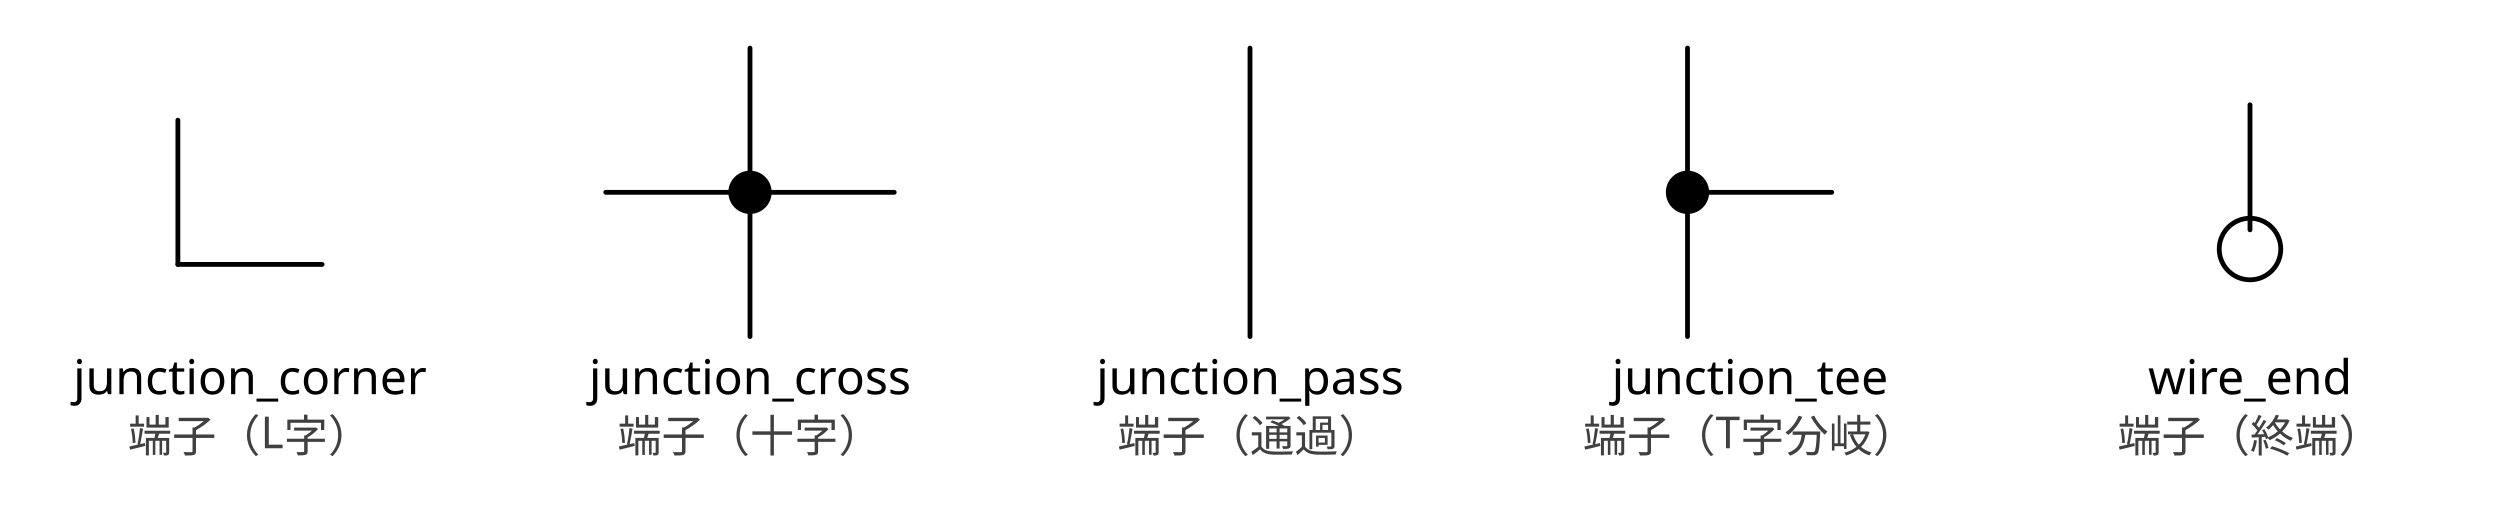
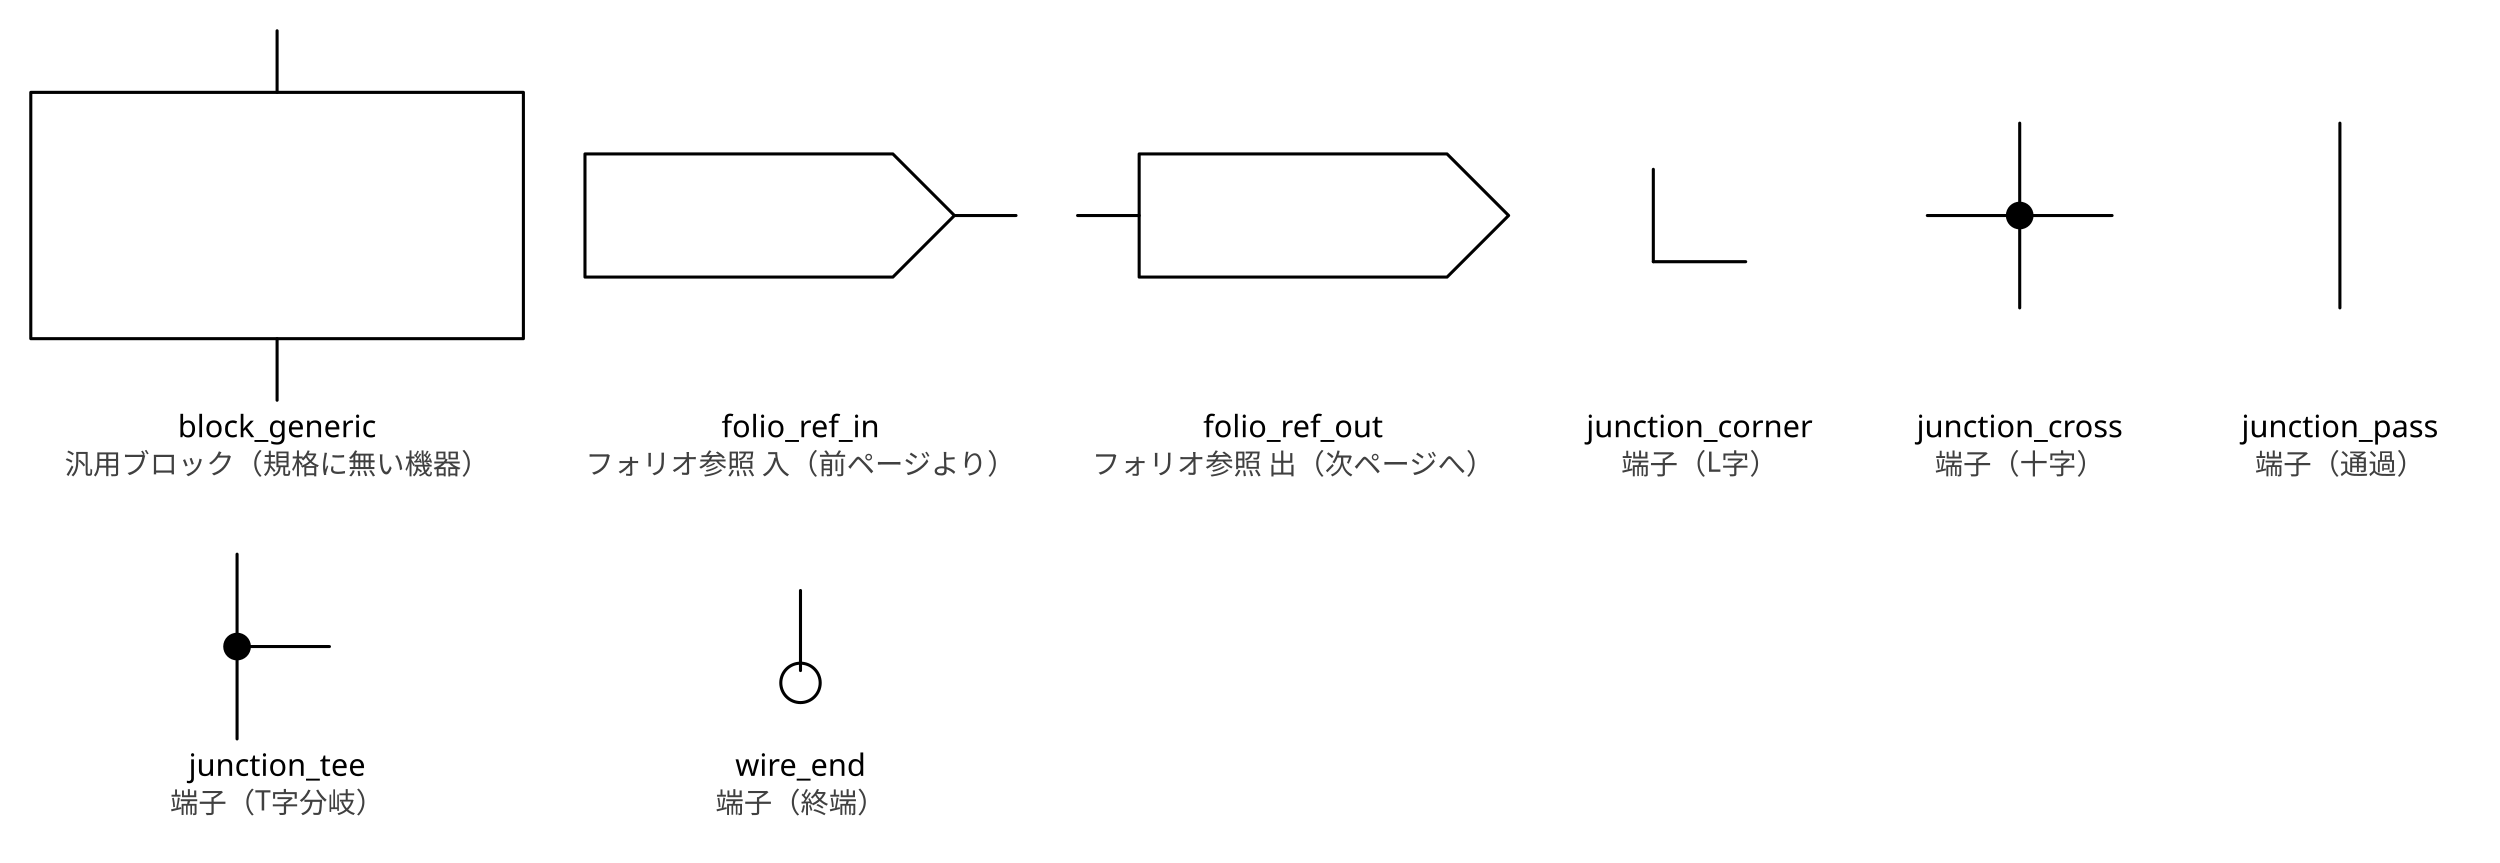
- <svg xmlns="http://www.w3.org/2000/svg" viewBox="0 0 260 55" width="572" height="121">
+ <svg xmlns="http://www.w3.org/2000/svg" viewBox="0 0 406 140" width="893.2" height="308">
  <g stroke-linecap="round" stroke-linejoin="round">
-     <g transform="translate(18.5 27.5)">
+     <g transform="translate(45 35)">
+       <rect x="-40" y="-20" width="80" height="40" fill="none" stroke="currentColor" stroke-width="0.5" />
+       <line x1="0" y1="-30" x2="0" y2="-20" fill="none" stroke="currentColor" stroke-width="0.5" />
+       <line x1="0" y1="20" x2="0" y2="30" fill="none" stroke="currentColor" stroke-width="0.5" />
+     </g>
+     <text x="45" y="71" text-anchor="middle" font-family="Meiryo,'Yu Gothic',sans-serif" font-size="5" fill="currentColor">block_generic</text>
+     <text x="45" y="77" text-anchor="middle" font-family="Meiryo,'Yu Gothic',sans-serif" font-size="4.6" fill="currentColor" opacity="0.75">汎用ブロック（規格に無い機器）</text>
+     <g transform="translate(155 35)">
+       <polygon points="-60,-10 -10,-10 0,0 -10,10 -60,10" fill="none" stroke="currentColor" stroke-width="0.5" />
+       <line x1="0" y1="0" x2="10" y2="0" fill="none" stroke="currentColor" stroke-width="0.5" />
+     </g>
+     <text x="130" y="71" text-anchor="middle" font-family="Meiryo,'Yu Gothic',sans-serif" font-size="5" fill="currentColor">folio_ref_in</text>
+     <text x="130" y="77" text-anchor="middle" font-family="Meiryo,'Yu Gothic',sans-serif" font-size="4.6" fill="currentColor" opacity="0.75">フォリオ参照 入（前ページより）</text>
+     <g transform="translate(185 35)">
+       <polygon points="0,-10 50,-10 60,0 50,10 0,10" fill="none" stroke="currentColor" stroke-width="0.5" />
+       <line x1="-10" y1="0" x2="0" y2="0" fill="none" stroke="currentColor" stroke-width="0.5" />
+     </g>
+     <text x="210" y="71" text-anchor="middle" font-family="Meiryo,'Yu Gothic',sans-serif" font-size="5" fill="currentColor">folio_ref_out</text>
+     <text x="210" y="77" text-anchor="middle" font-family="Meiryo,'Yu Gothic',sans-serif" font-size="4.6" fill="currentColor" opacity="0.75">フォリオ参照 出（次ページへ）</text>
+     <g transform="translate(268.5 42.5)">
      <line x1="0" y1="-15" x2="0" y2="0" fill="none" stroke="currentColor" stroke-width="0.5" />
      <line x1="0" y1="0" x2="15" y2="0" fill="none" stroke="currentColor" stroke-width="0.5" />
    </g>
-     <text x="26" y="41" text-anchor="middle" font-family="Meiryo,'Yu Gothic',sans-serif" font-size="5" fill="currentColor">junction_corner</text>
-     <text x="26" y="47" text-anchor="middle" font-family="Meiryo,'Yu Gothic',sans-serif" font-size="4.6" fill="currentColor" opacity="0.75">端子（L字）</text>
-     <g transform="translate(78 20)">
+     <text x="276" y="71" text-anchor="middle" font-family="Meiryo,'Yu Gothic',sans-serif" font-size="5" fill="currentColor">junction_corner</text>
+     <text x="276" y="77" text-anchor="middle" font-family="Meiryo,'Yu Gothic',sans-serif" font-size="4.6" fill="currentColor" opacity="0.75">端子（L字）</text>
+     <g transform="translate(328 35)">
      <line x1="0" y1="-15" x2="0" y2="15" fill="none" stroke="currentColor" stroke-width="0.5" />
      <line x1="-15" y1="0" x2="15" y2="0" fill="none" stroke="currentColor" stroke-width="0.5" />
      <ellipse cx="0" cy="0" rx="2" ry="2" fill="black" stroke="currentColor" stroke-width="0.5" />
    </g>
-     <text x="78" y="41" text-anchor="middle" font-family="Meiryo,'Yu Gothic',sans-serif" font-size="5" fill="currentColor">junction_cross</text>
-     <text x="78" y="47" text-anchor="middle" font-family="Meiryo,'Yu Gothic',sans-serif" font-size="4.6" fill="currentColor" opacity="0.75">端子（十字）</text>
-     <g transform="translate(130 20)">
+     <text x="328" y="71" text-anchor="middle" font-family="Meiryo,'Yu Gothic',sans-serif" font-size="5" fill="currentColor">junction_cross</text>
+     <text x="328" y="77" text-anchor="middle" font-family="Meiryo,'Yu Gothic',sans-serif" font-size="4.6" fill="currentColor" opacity="0.75">端子（十字）</text>
+     <g transform="translate(380 35)">
      <line x1="0" y1="-15" x2="0" y2="15" fill="none" stroke="currentColor" stroke-width="0.5" />
    </g>
-     <text x="130" y="41" text-anchor="middle" font-family="Meiryo,'Yu Gothic',sans-serif" font-size="5" fill="currentColor">junction_pass</text>
-     <text x="130" y="47" text-anchor="middle" font-family="Meiryo,'Yu Gothic',sans-serif" font-size="4.6" fill="currentColor" opacity="0.75">端子（通過）</text>
-     <g transform="translate(175.5 20)">
+     <text x="380" y="71" text-anchor="middle" font-family="Meiryo,'Yu Gothic',sans-serif" font-size="5" fill="currentColor">junction_pass</text>
+     <text x="380" y="77" text-anchor="middle" font-family="Meiryo,'Yu Gothic',sans-serif" font-size="4.6" fill="currentColor" opacity="0.75">端子（通過）</text>
+     <g transform="translate(38.5 105)">
      <line x1="0" y1="-15" x2="0" y2="15" fill="none" stroke="currentColor" stroke-width="0.5" />
      <line x1="0" y1="0" x2="15" y2="0" fill="none" stroke="currentColor" stroke-width="0.5" />
      <ellipse cx="0" cy="0" rx="2" ry="2" fill="black" stroke="currentColor" stroke-width="0.5" />
    </g>
-     <text x="182" y="41" text-anchor="middle" font-family="Meiryo,'Yu Gothic',sans-serif" font-size="5" fill="currentColor">junction_tee</text>
-     <text x="182" y="47" text-anchor="middle" font-family="Meiryo,'Yu Gothic',sans-serif" font-size="4.6" fill="currentColor" opacity="0.75">端子（T字分岐）</text>
-     <g transform="translate(234 25.9)">
+     <text x="45" y="126" text-anchor="middle" font-family="Meiryo,'Yu Gothic',sans-serif" font-size="5" fill="currentColor">junction_tee</text>
+     <text x="45" y="132" text-anchor="middle" font-family="Meiryo,'Yu Gothic',sans-serif" font-size="4.6" fill="currentColor" opacity="0.75">端子（T字分岐）</text>
+     <g transform="translate(130 110.9)">
      <line x1="0" y1="-15" x2="0" y2="-2" fill="none" stroke="currentColor" stroke-width="0.5" />
      <ellipse cx="0" cy="0" rx="3.2" ry="3.2" fill="none" stroke="currentColor" stroke-width="0.5" />
    </g>
-     <text x="234" y="41" text-anchor="middle" font-family="Meiryo,'Yu Gothic',sans-serif" font-size="5" fill="currentColor">wire_end</text>
-     <text x="234" y="47" text-anchor="middle" font-family="Meiryo,'Yu Gothic',sans-serif" font-size="4.6" fill="currentColor" opacity="0.75">端子（終端）</text>
+     <text x="130" y="126" text-anchor="middle" font-family="Meiryo,'Yu Gothic',sans-serif" font-size="5" fill="currentColor">wire_end</text>
+     <text x="130" y="132" text-anchor="middle" font-family="Meiryo,'Yu Gothic',sans-serif" font-size="4.6" fill="currentColor" opacity="0.75">端子（終端）</text>
  </g>
</svg>
